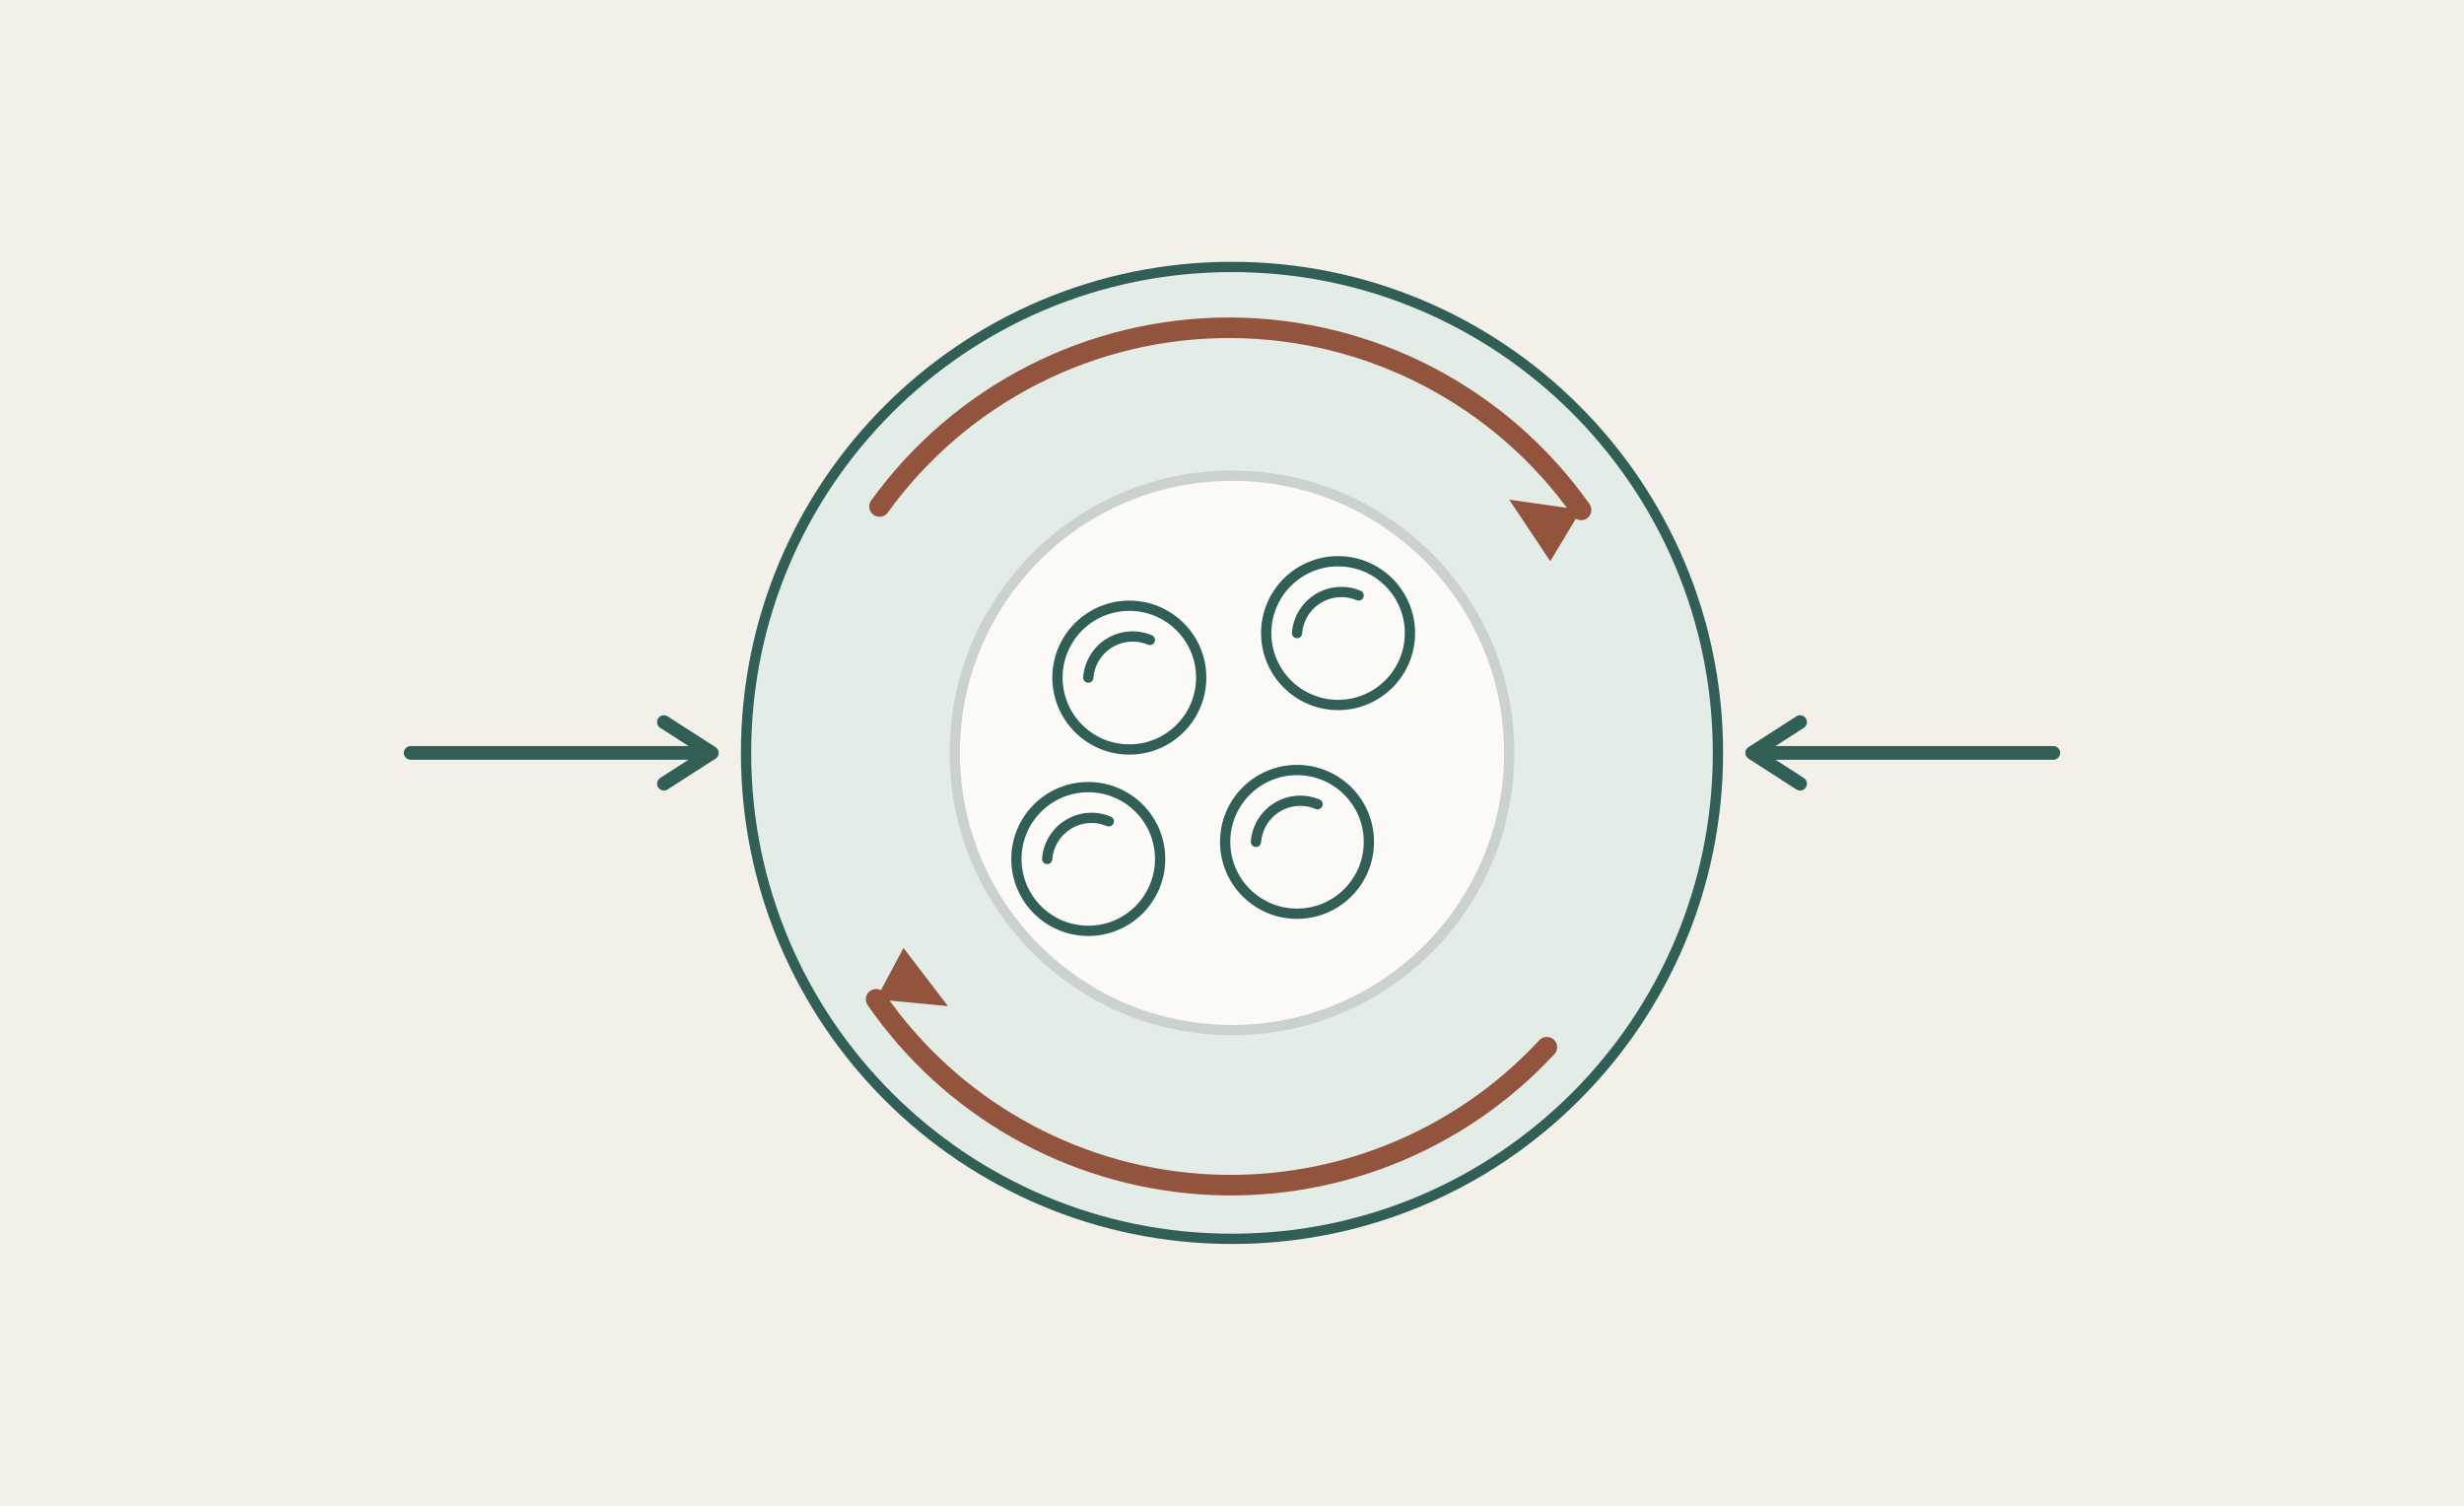
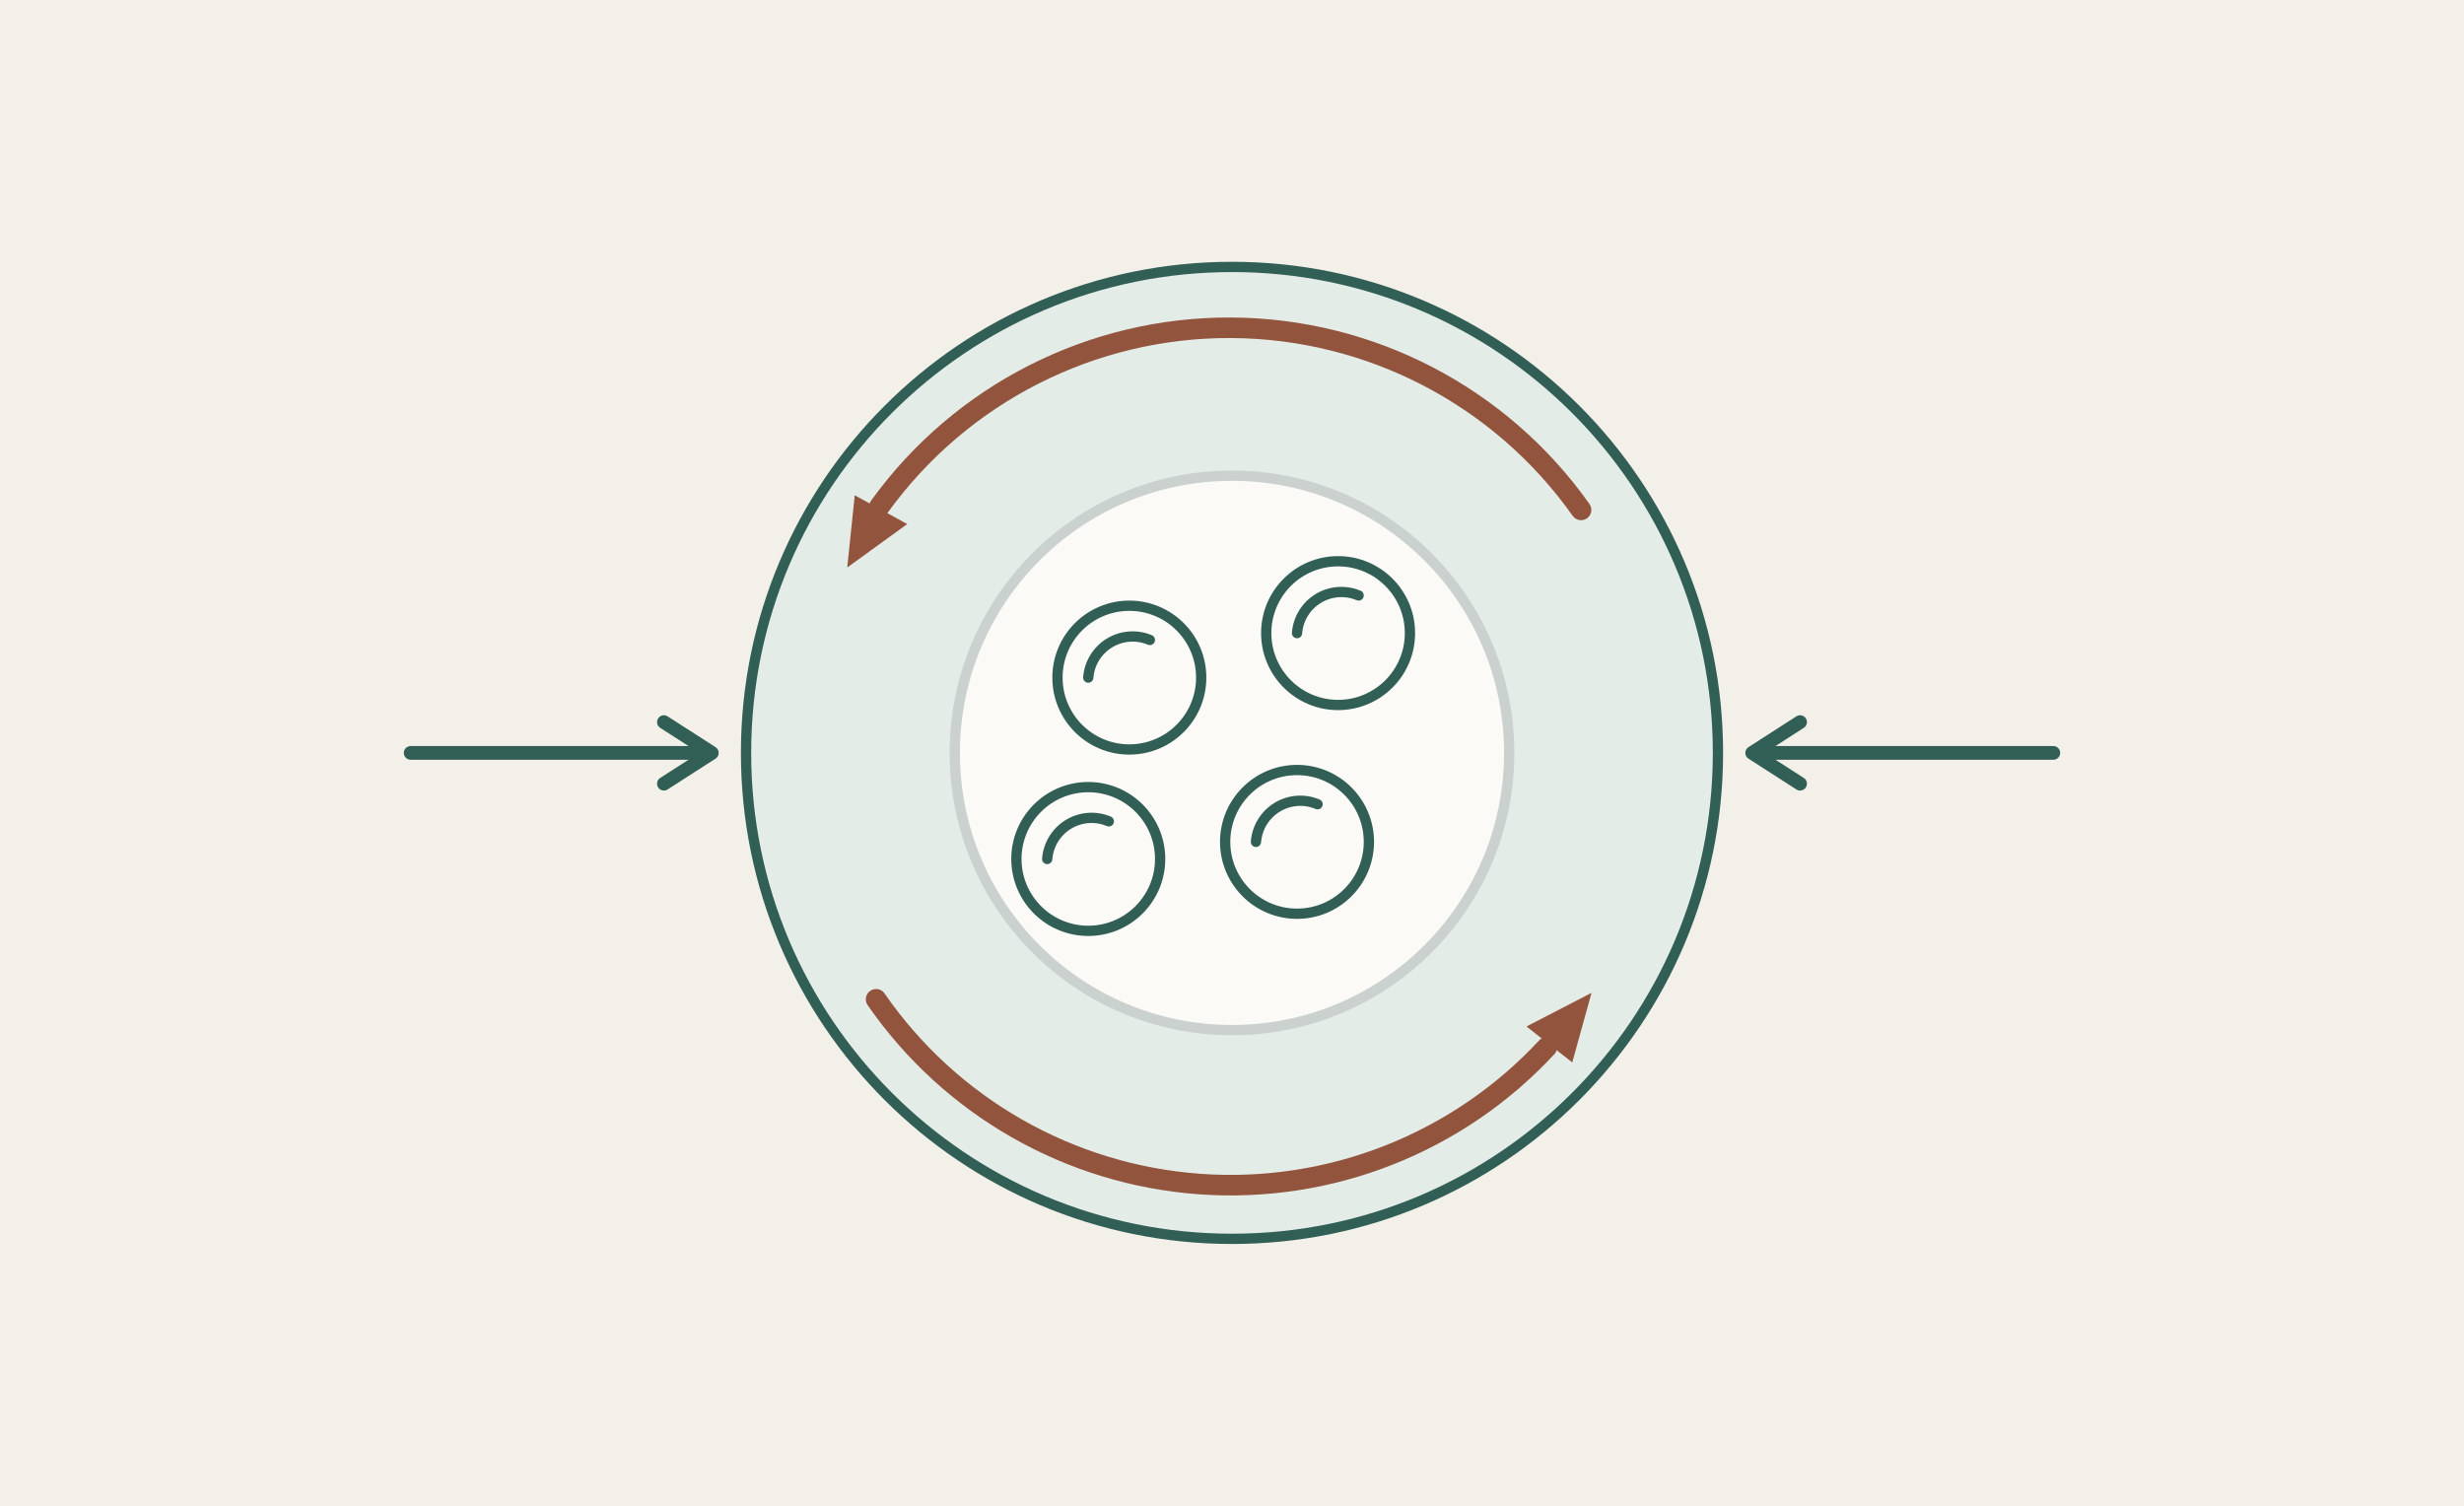
- <svg xmlns="http://www.w3.org/2000/svg" viewBox="0 0 720 440" role="img" aria-labelledby="title desc">
-   <rect width="720" height="440" fill="#f2f0e9" />
-   <circle cx="360" cy="220" r="142" fill="#e3ece7" stroke="#315f55" stroke-width="3" />
-   <circle cx="360" cy="220" r="81" fill="#fbfaf7" stroke="#cbd1ce" stroke-width="3" />
-   <g fill="none" stroke="#92543d" stroke-width="6" stroke-linecap="round">
-     <path d="M257 148 A126 126 0 0 1 462 149" />
-     <path d="M452 306 A126 126 0 0 1 256 292" />
+ <svg xmlns="http://www.w3.org/2000/svg" viewBox="0 0 720 440" role="img" aria-labelledby="title desc" version="1.1" id="svg46">
+   <defs id="defs50" />
+   <rect width="720" height="440" fill="#f2f0e9" id="rect4" />
+   <circle cx="360" cy="220" r="142" fill="#e3ece7" stroke="#315f55" stroke-width="3" id="circle6" />
+   <circle cx="360" cy="220" r="81" fill="#fbfaf7" stroke="#cbd1ce" stroke-width="3" id="circle8" />
+   <g fill="none" stroke="#92543d" stroke-width="6" stroke-linecap="round" id="g14">
+     <path d="M257 148 A126 126 0 0 1 462 149" id="path10" />
+     <path d="M452 306 A126 126 0 0 1 256 292" id="path12" />
  </g>
-   <g fill="#92543d">
-     <path d="M462 149 l-21 -3 12 18z" />
-     <path d="M256 292 l21 2 -13 -17z" />
+   <g fill="#92543d" id="g20" transform="rotate(-111.6045,359,220)">
+     <path d="m 469.211,146.151 -18.815,-9.799 5.347,20.962 z" id="path16" />
+     <path d="m 237.934,280.066 16.824,12.726 -2.141,-21.294 z" id="path18" />
  </g>
-   <g fill="#fbfaf7" stroke="#315f55" stroke-width="3">
-     <circle cx="330" cy="198" r="21" />
-     <circle cx="391" cy="185" r="21" />
-     <circle cx="379" cy="246" r="21" />
-     <circle cx="318" cy="251" r="21" />
+   <g fill="#fbfaf7" stroke="#315f55" stroke-width="3" id="g30">
+     <circle cx="330" cy="198" r="21" id="circle22" />
+     <circle cx="391" cy="185" r="21" id="circle24" />
+     <circle cx="379" cy="246" r="21" id="circle26" />
+     <circle cx="318" cy="251" r="21" id="circle28" />
  </g>
-   <g fill="none" stroke="#315f55" stroke-width="3" stroke-linecap="round">
-     <path d="M318 198 A13 13 0 0 1 336 187" />
-     <path d="M379 185 A13 13 0 0 1 397 174" />
-     <path d="M367 246 A13 13 0 0 1 385 235" />
-     <path d="M306 251 A13 13 0 0 1 324 240" />
+   <g fill="none" stroke="#315f55" stroke-width="3" stroke-linecap="round" id="g40">
+     <path d="M318 198 A13 13 0 0 1 336 187" id="path32" />
+     <path d="M379 185 A13 13 0 0 1 397 174" id="path34" />
+     <path d="M367 246 A13 13 0 0 1 385 235" id="path36" />
+     <path d="M306 251 A13 13 0 0 1 324 240" id="path38" />
  </g>
-   <path d="M120 220 H205 M515 220 H600" stroke="#315f55" stroke-width="4" stroke-linecap="round" />
-   <path d="M194 211 l14 9 -14 9 M526 211 l-14 9 14 9" fill="none" stroke="#315f55" stroke-width="4" stroke-linecap="round" stroke-linejoin="round" />
+   <path d="M120 220 H205 M515 220 H600" stroke="#315f55" stroke-width="4" stroke-linecap="round" id="path42" />
+   <path d="M194 211 l14 9 -14 9 M526 211 l-14 9 14 9" fill="none" stroke="#315f55" stroke-width="4" stroke-linecap="round" stroke-linejoin="round" id="path44" />
</svg>
